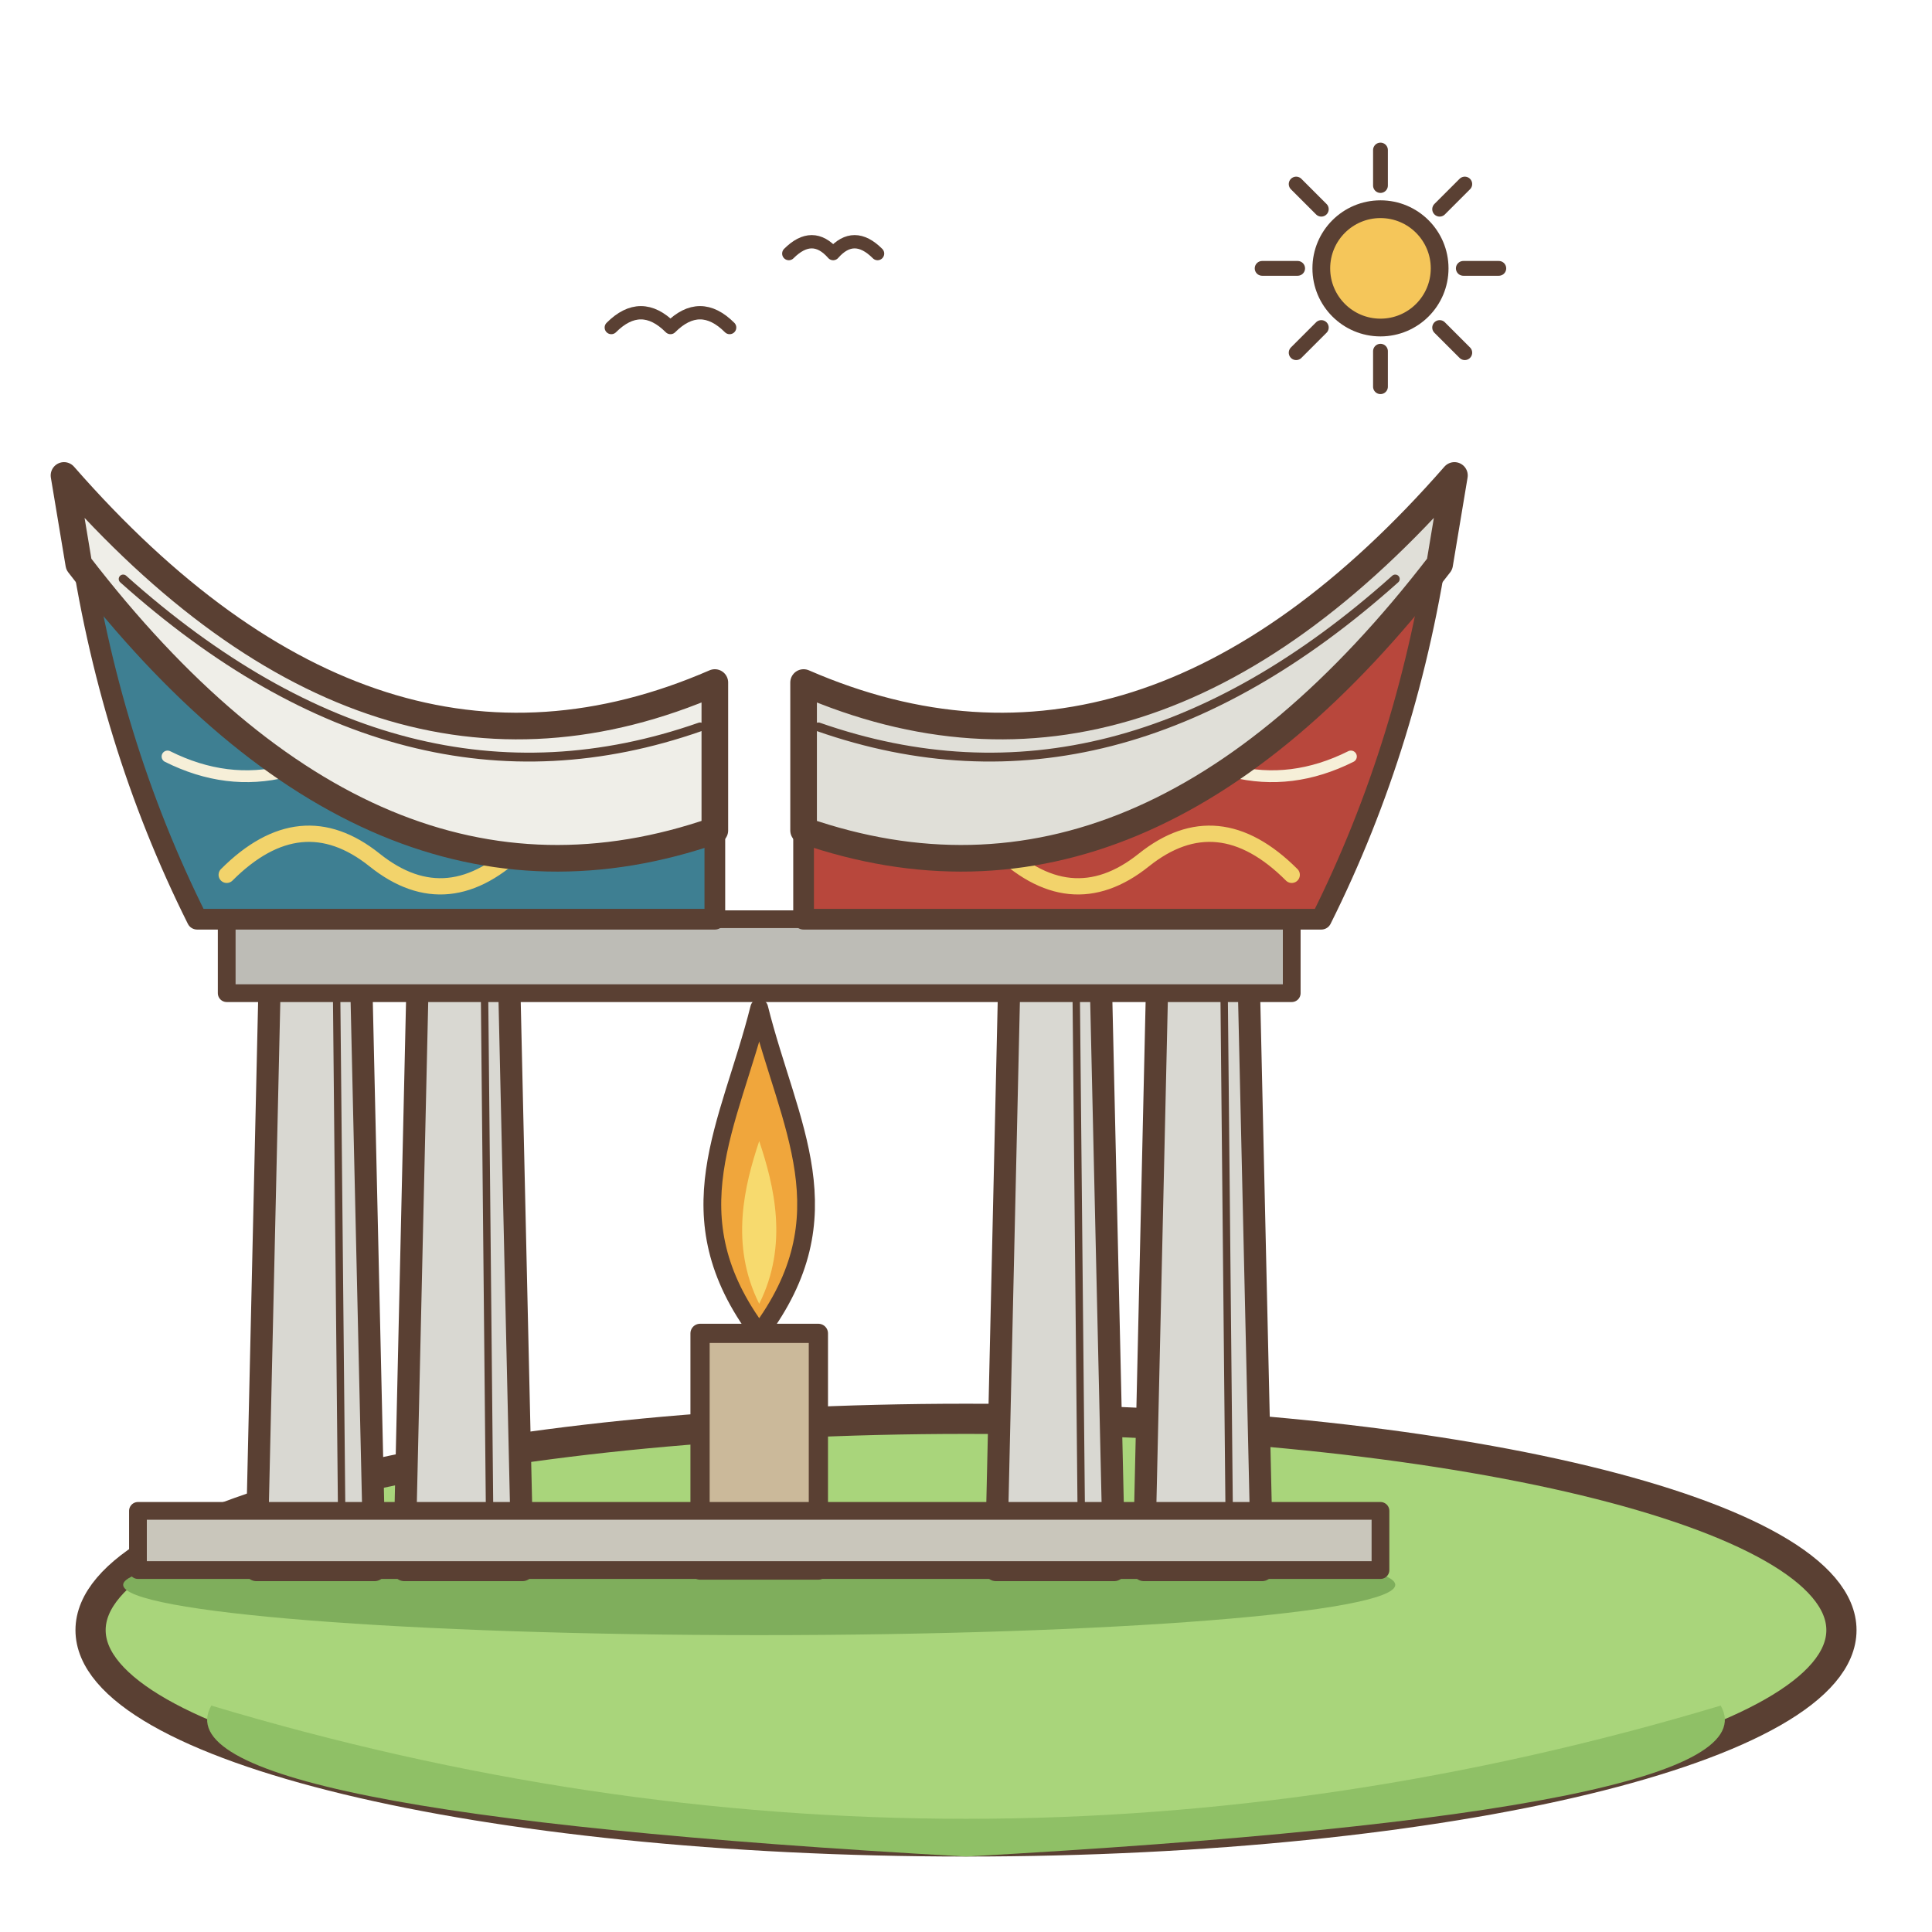
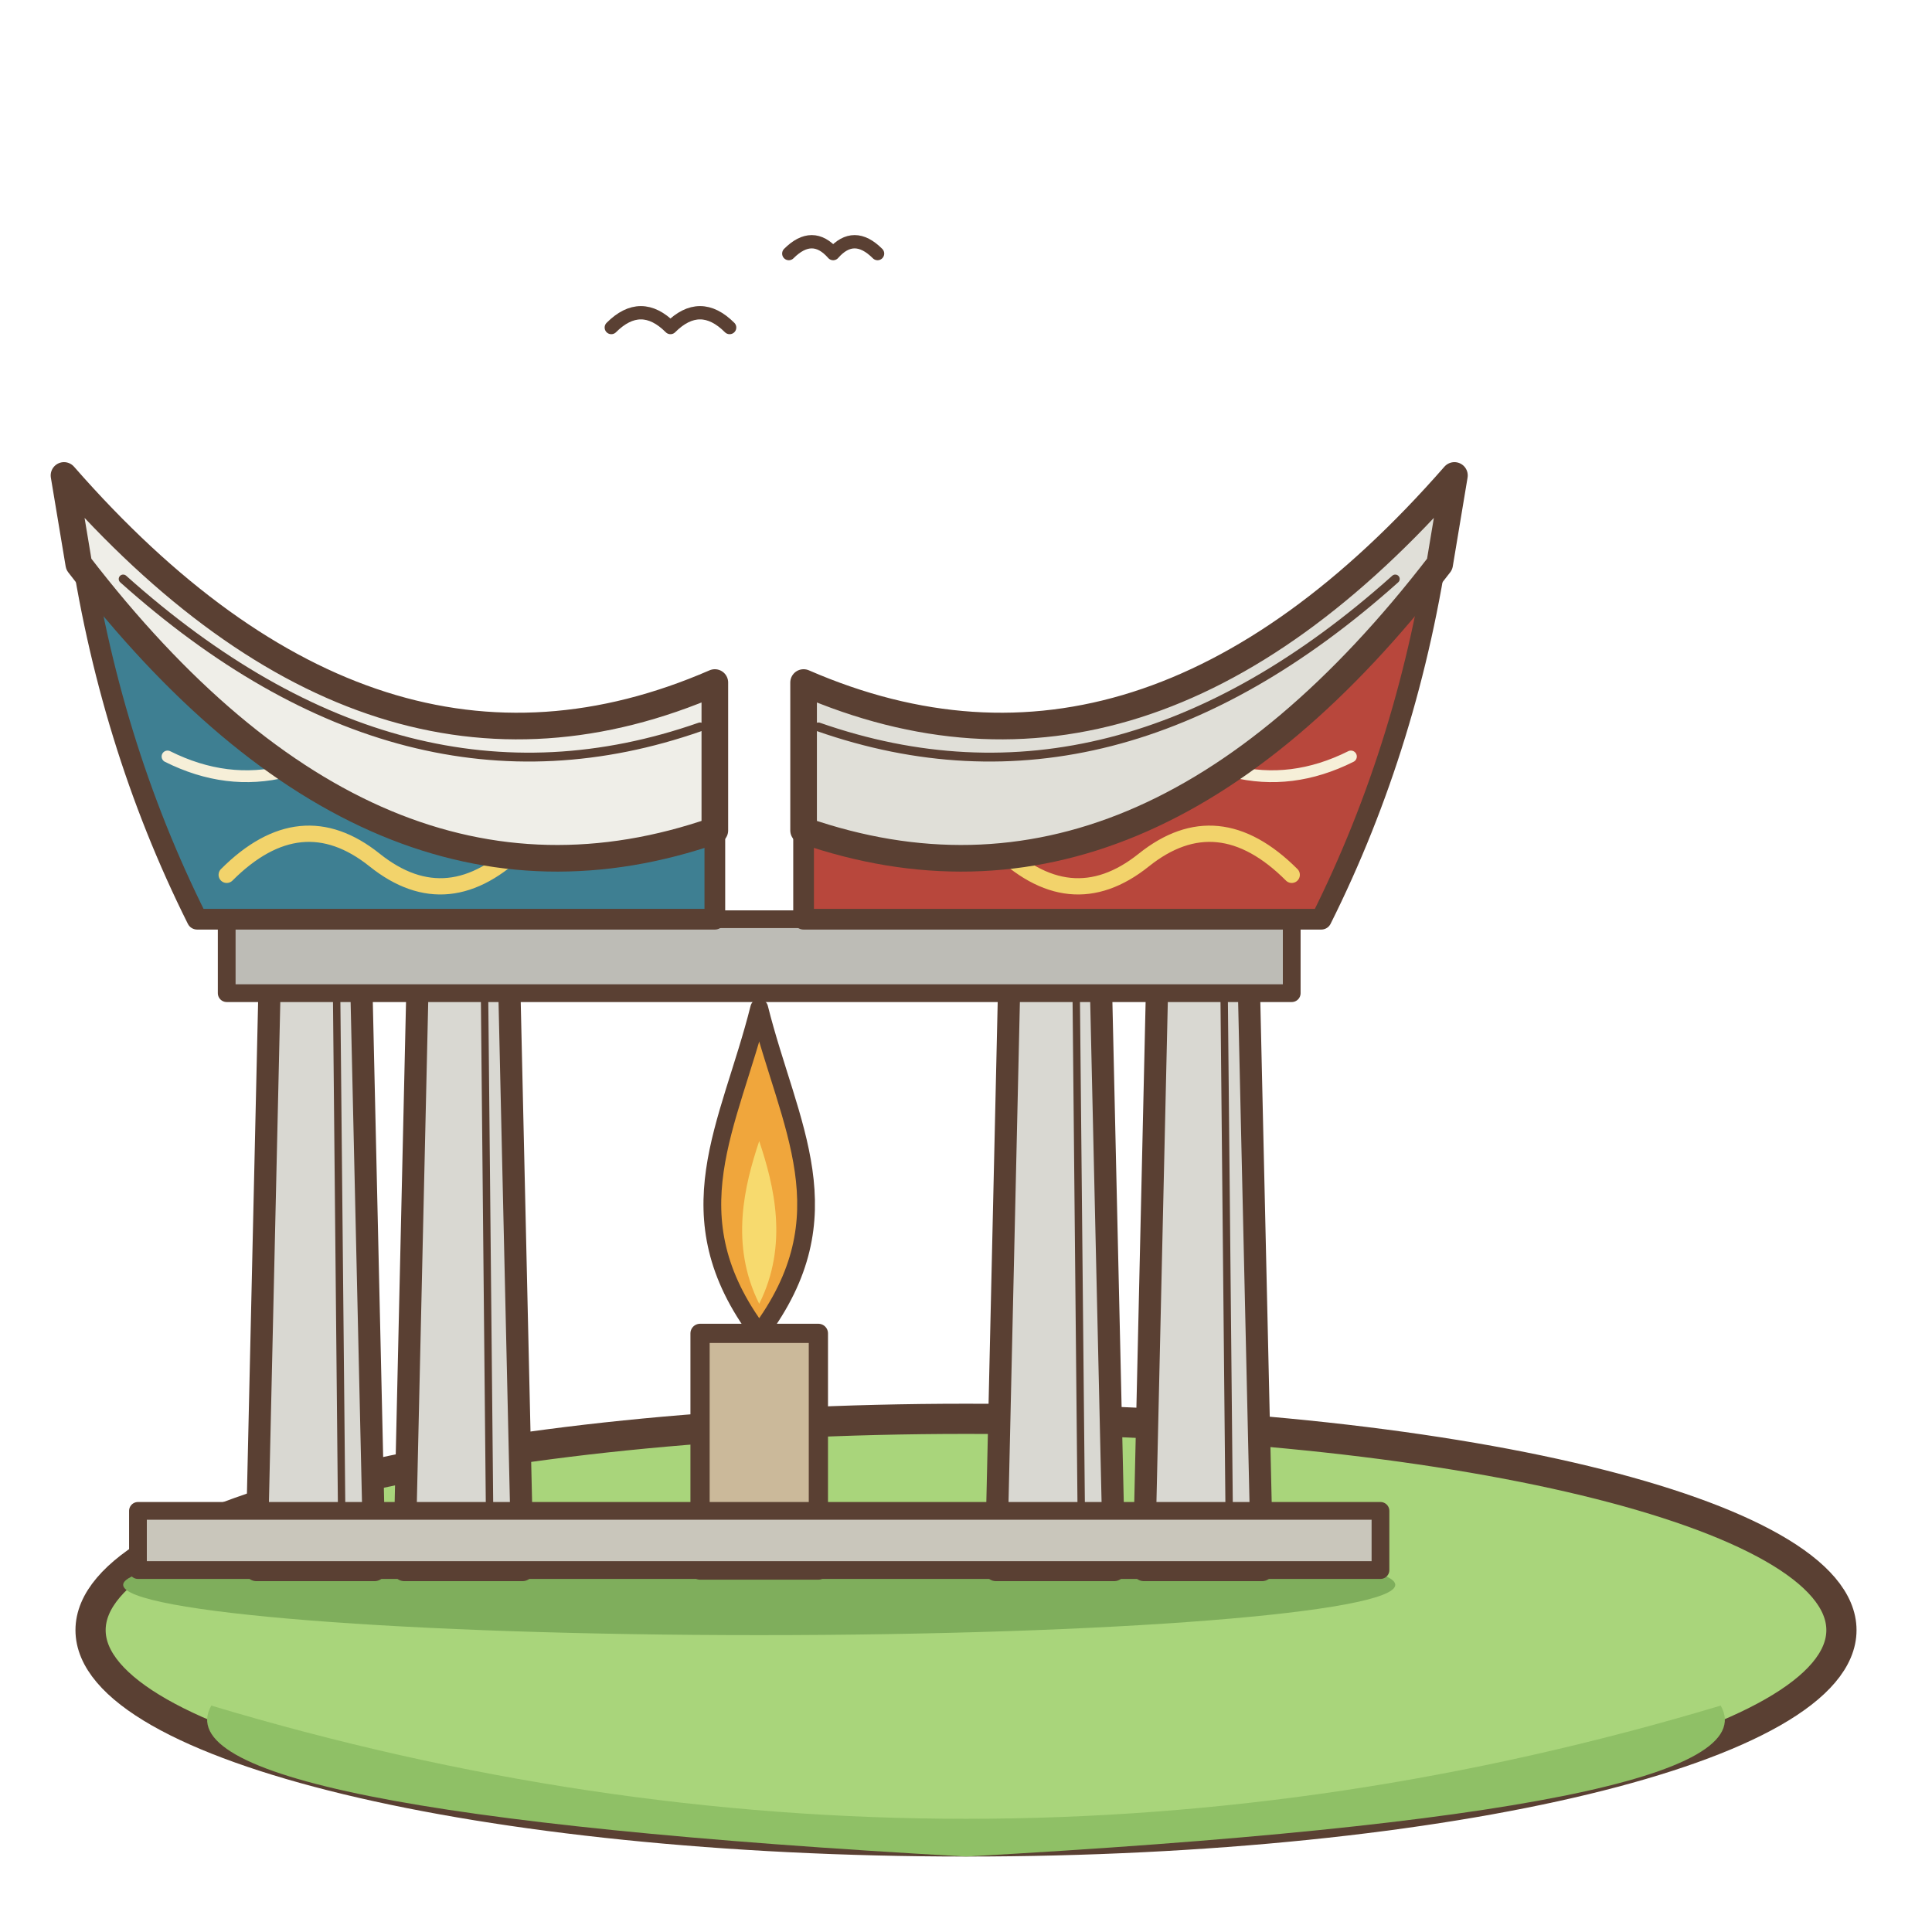
<svg xmlns="http://www.w3.org/2000/svg" width="72" height="72" viewBox="0 0 128 128">
  <g stroke="#5A4033" stroke-width="2" stroke-linecap="round" stroke-linejoin="round">
    <ellipse cx="64" cy="108" rx="58" ry="14" fill="#A9D57B" />
    <path d="M14 113Q64 128 114 113Q118 120 64 123Q10 120 14 113z" fill="#8FC066" stroke="none" />
    <g transform="translate(1.3 2.1) scale(0.98)">
      <ellipse cx="50" cy="105" rx="43" ry="3.4" fill="#7FAE5C" stroke="none" />
-       <path d="M97.6 16L100 16M96 20L97.7 21.7M92 21.6L92 24M88 20L86.3 21.7M86.4 16L84 16M88 12L86.3 10.3M92 10.4L92 8M96 12L97.7 10.3" fill="none" stroke-width="1" />
-       <circle cx="92" cy="16" r="4" fill="#F5C65A" stroke-width="1.2" />
      <path d="M16 104L17 60H23L24 104z" fill="#D9D8D2" stroke-width="1.5" />
      <path d="M21.4 62L21.8 103" fill="none" stroke-width="0.5" />
      <path d="M26 104L27 60H33L34 104z" fill="#D9D8D2" stroke-width="1.5" />
      <path d="M31.4 62L31.8 103" fill="none" stroke-width="0.5" />
      <path d="M66 104L67 60H73L74 104z" fill="#D9D8D2" stroke-width="1.5" />
      <path d="M71.4 62L71.8 103" fill="none" stroke-width="0.5" />
      <path d="M76 104L77 60H83L84 104z" fill="#D9D8D2" stroke-width="1.5" />
      <path d="M81.4 62L81.8 103" fill="none" stroke-width="0.5" />
      <rect x="14" y="60" width="72" height="5" fill="#BDBCB6" stroke-width="1.2" />
      <path d="M4 34Q24 60 47 52V60H12Q6 48 4 34z" fill="#3E7F92" stroke-width="1.4" />
      <path d="M96 34Q76 60 53 52V60H88Q94 48 96 34z" fill="#B8473C" stroke-width="1.4" />
      <path d="M14 57q5-5 10-1t10-1q4-2 9 0M86 57q-5-5-10-1t-10-1q-4-2-9 0" fill="none" stroke-width="1.1" stroke="#F2D36B" />
      <path d="M10 49q4 2 8 1M90 49q-4 2-8 1M26 50l2 3 3-2M74 50l-2 3-3-2" fill="none" stroke-width="0.8" stroke="#F6EFD8" />
      <path d="M3 30Q24 54 47 44V54Q24 62 4 36z" fill="#EFEEE8" stroke-width="1.8" />
      <path d="M97 30Q76 54 53 44V54Q76 62 96 36z" fill="#E0DFD8" stroke-width="1.8" />
      <path d="M7 37Q26 54 46 47M93 37Q74 54 54 47" fill="none" stroke-width="0.6" />
      <rect x="46" y="88" width="8" height="16" fill="#CBB99A" stroke-width="1.3" />
      <path d="M50 88C44 80 48 74 50 66C52 74 56 80 50 88z" fill="#F0A63C" stroke-width="1.2" />
      <path d="M50 86C48 82 49 78 50 75C51 78 52 82 50 86z" fill="#F7DA6E" stroke="none" />
      <rect x="8" y="100" width="84" height="4" fill="#C9C6BB" stroke-width="1.2" />
      <path d="M40 20q2-2 4 0q2-2 4 0M52 15q1.6-1.6 3 0q1.4-1.6 3 0" fill="none" stroke-width="0.9" />
    </g>
  </g>
</svg>
